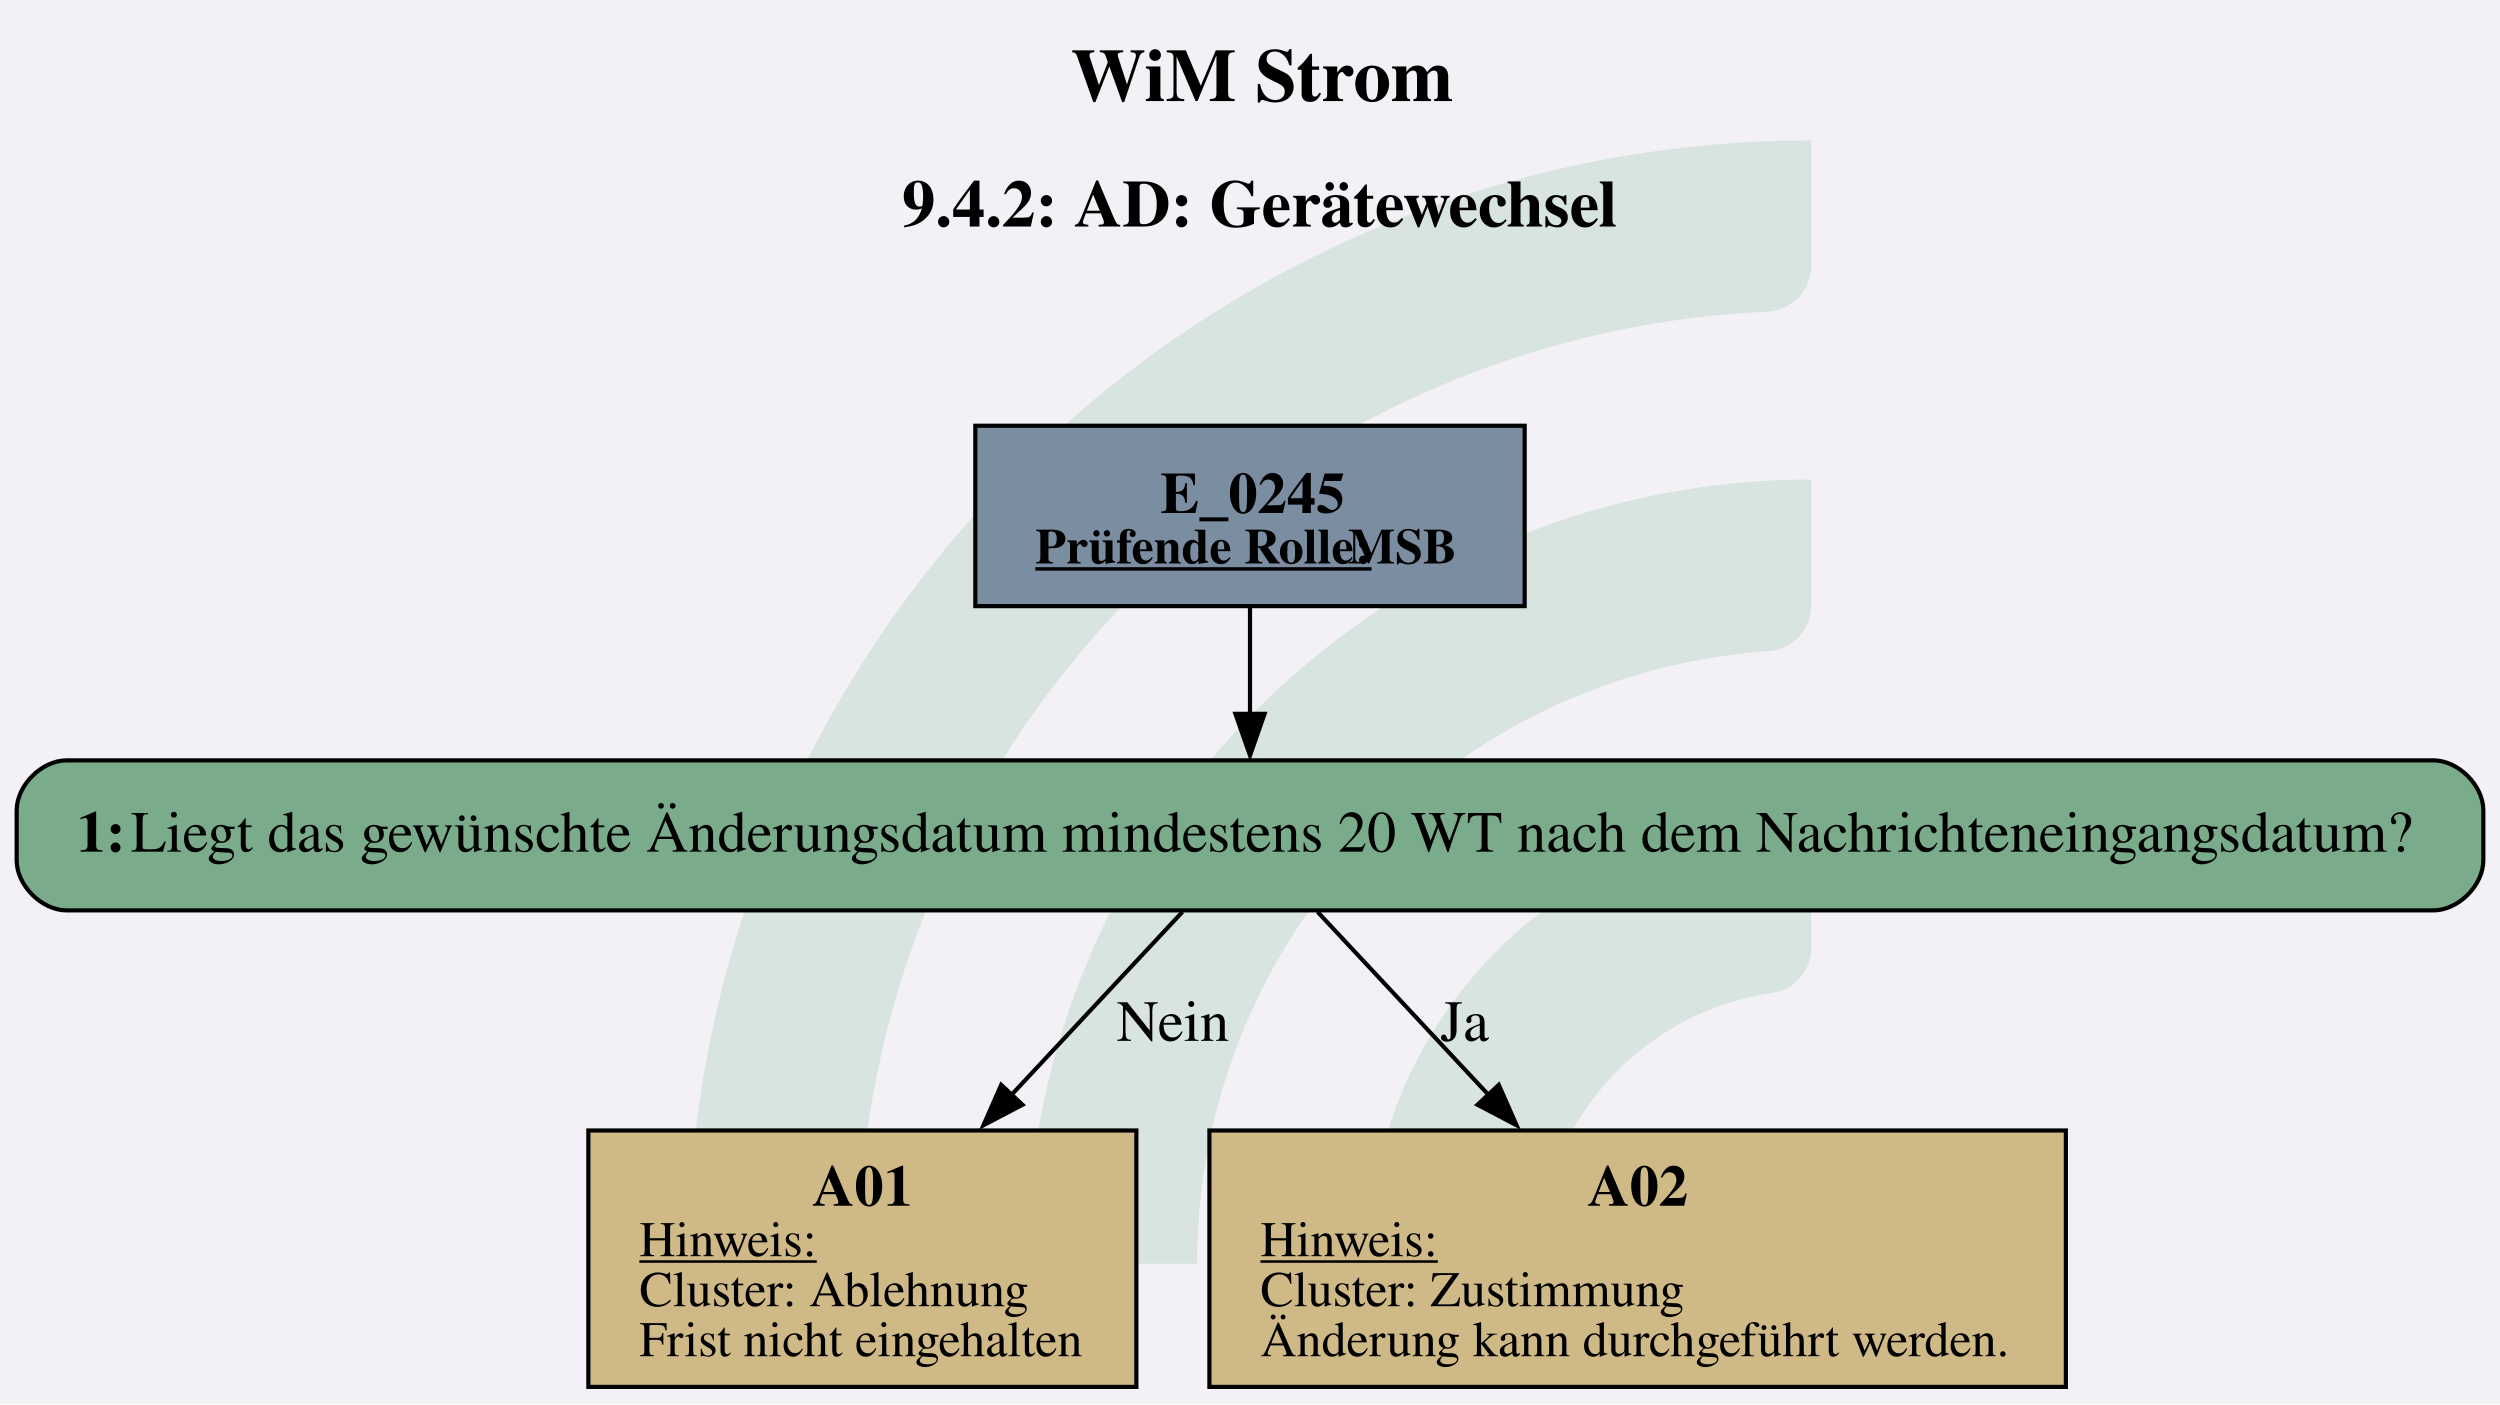
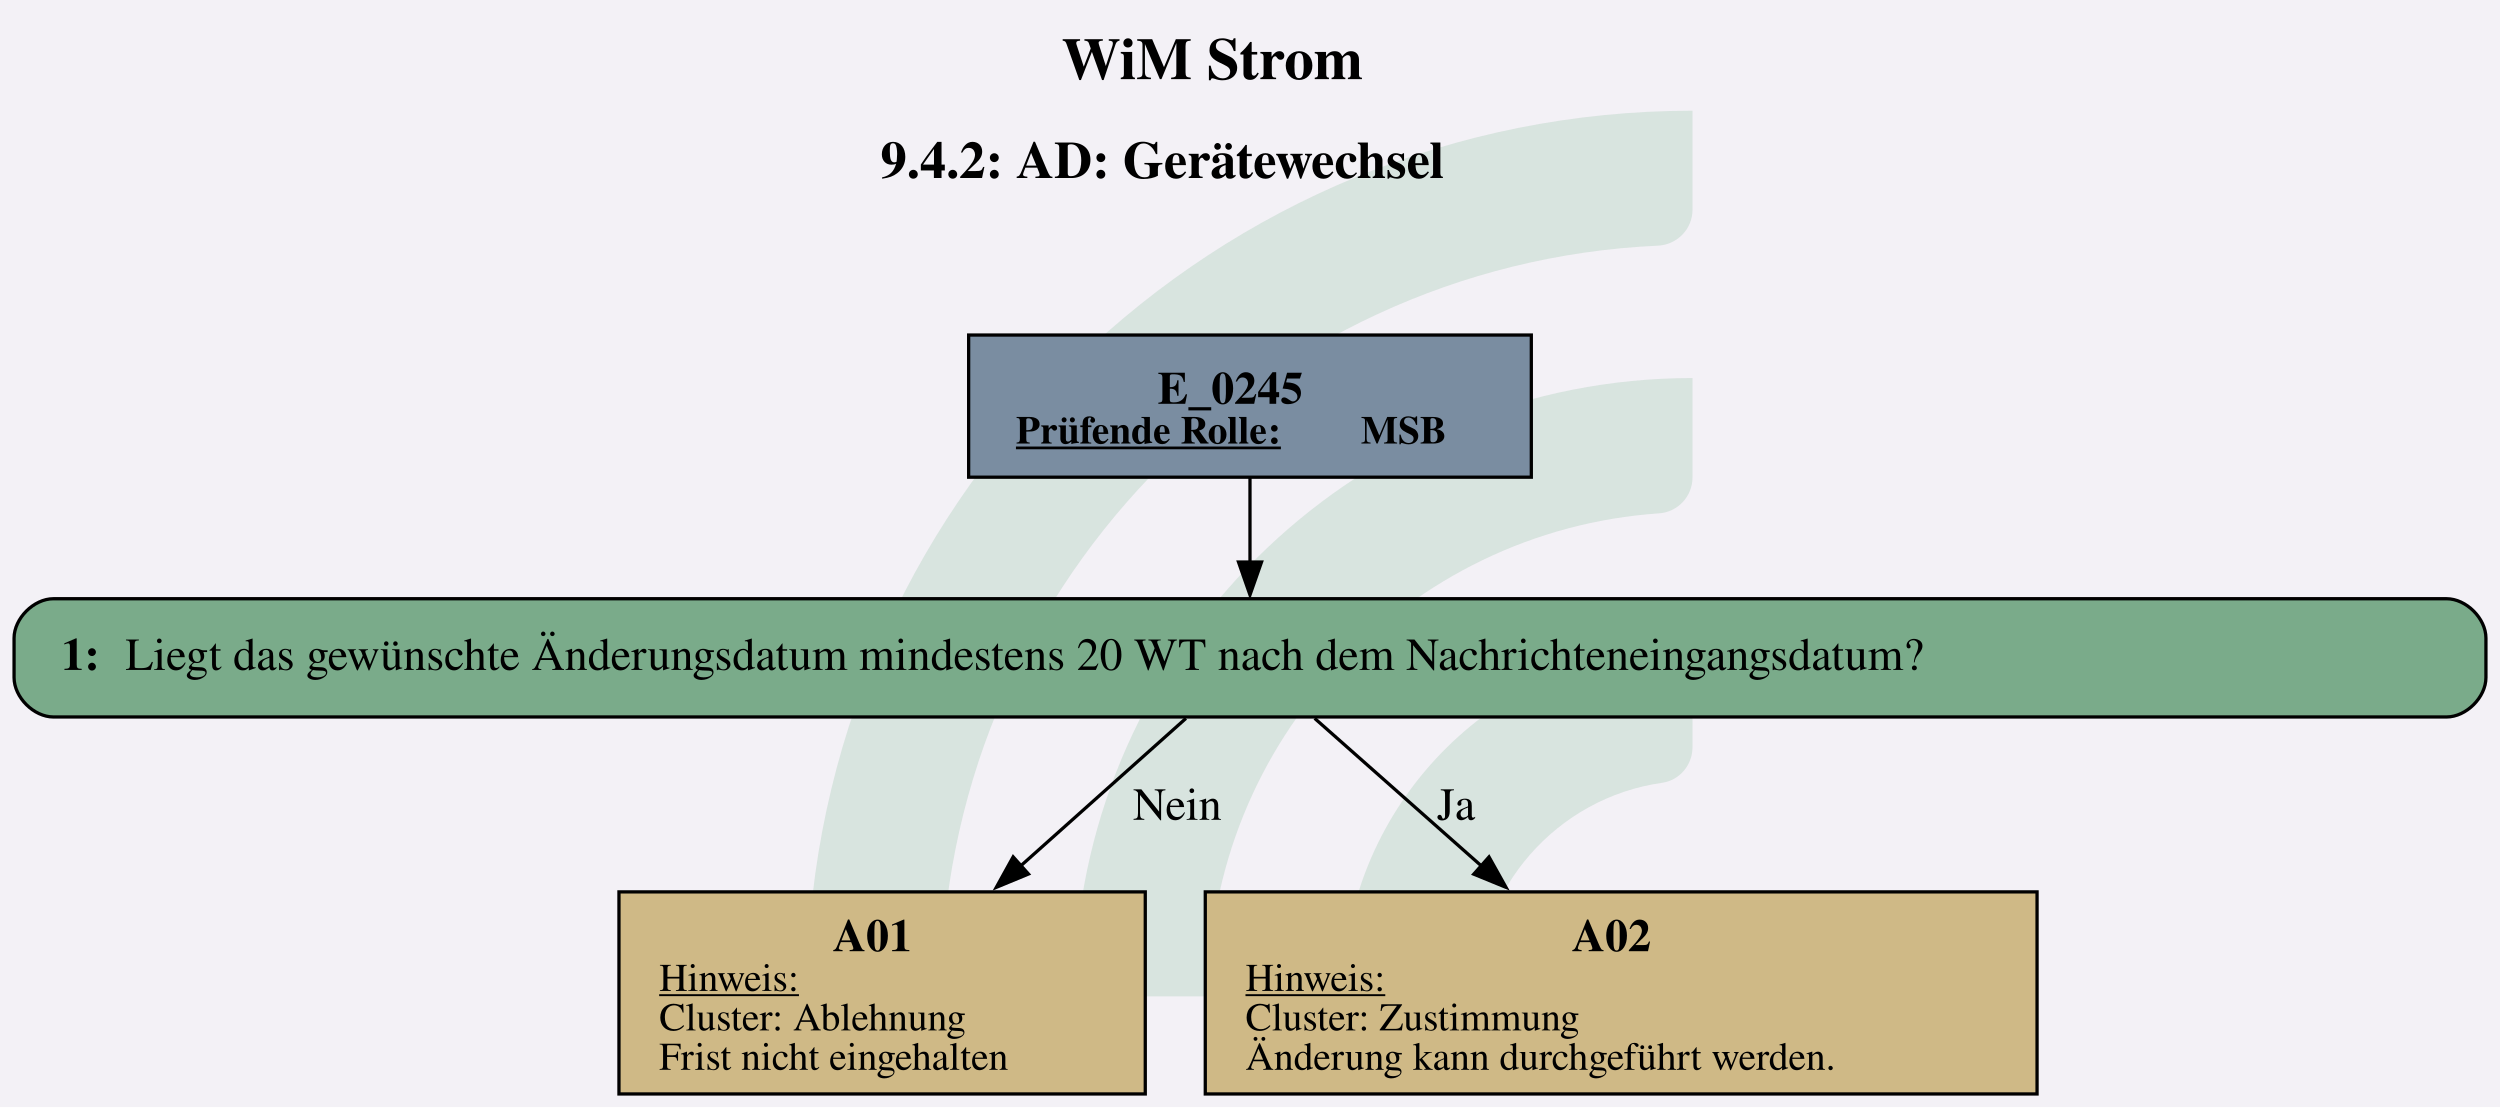
- <svg xmlns="http://www.w3.org/2000/svg" version="1.1" width="800.0px" viewBox="0 0 800.0 449.333" height="449.333px">
+ <svg xmlns="http://www.w3.org/2000/svg" version="1.1" width="1014.667px" viewBox="0 0 1014.667 449.333" height="449.333px">
  <g>
-     <svg version="1.1" width="800.0px" viewBox="0 0 800.0 449.333" height="449.333px">
-       <polygon fill="#f3f1f6" points="0,0 800.0,0 800.0,449.333 0,449.333" />
+     <svg version="1.1" width="1014.667px" viewBox="0 0 1014.667 449.333" height="449.333px">
+       <polygon fill="#f3f1f6" points="0,0 1014.667,0 1014.667,449.333 0,449.333" />
      <g>
-         <g transform="translate(220.4, 44.93333) scale(1 1) translate(0, 0) scale(2.032162 2.032162) ">
+         <g transform="translate(327.7333, 44.93333) scale(1 1) translate(0, 0) scale(2.032162 2.032162) ">
          <defs id="defs2">
            <clipPath clipPathUnits="userSpaceOnUse" id="clipPath23">
              <path d="M 0,568.156 H 579.236 V 0 H 0 Z" id="path21" />
            </clipPath>
          </defs>
          <g id="layer1" transform="translate(-16.54194,-55.30527)">
            <g id="g19" clip-path="url(#clipPath23)" transform="matrix(0.3527778,0,0,-0.3527778,0.01017023,243.7368)" style="opacity:0.2">
              <g id="g25" transform="translate(122.444,32.7195)">
                <path d="m 0,0 h -56.104 c -11,0 -19.898,9.123 -19.463,20.115 10.594,267.191 231.277,481.302 501.029,481.302 v -56.02 c 0,-10.98 -8.688,-19.892 -19.658,-20.393 C 180.29,414.697 0,228.005 0,0" style="fill:#6ead83;fill-opacity:1;fill-rule:nonzero;stroke:none" id="path27" />
              </g>
              <g id="g29" transform="translate(273.7828,32.7195)">
                <path d="m 0,0 h -55.926 c -11.228,0 -20.091,9.482 -19.435,20.69 10.744,183.439 163.389,329.388 349.485,329.388 v -56.263 c 0,-10.709 -8.273,-19.617 -18.957,-20.35 C 112.819,263.696 0,144.774 0,0" style="fill:#6ead83;fill-opacity:1;fill-rule:nonzero;stroke:none" id="path31" />
              </g>
              <g id="g33" transform="translate(425.7667,32.7195)">
                <path d="m 0,0 h -55.445 c -11.653,0 -20.604,10.17 -19.334,21.753 10.866,99.032 95.031,176.341 196.919,176.341 v -57.011 c 0,-10.046 -7.283,-18.755 -17.229,-20.165 C 45.688,112.522 0,61.497 0,0" style="fill:#6ead83;fill-opacity:1;fill-rule:nonzero;stroke:none" id="path35" />
              </g>
            </g>
          </g>
        </g>
-         <svg width="600pt" height="337pt" viewBox="0.00 0.00 599.80 336.60">
-           <g id="graph0" class="graph" transform="scale(1 1) rotate(0) translate(4 332.6)">
-             <text text-anchor="start" x="252.9" y="-308.5" font-family="Times,serif" font-weight="bold" font-size="18.00">WiM Strom</text>
-             <text text-anchor="start" x="212.4" y="-278.4" font-family="Times,serif" font-weight="bold" font-size="16.00">9.4.2: AD: Gerätewechsel</text>
+         <svg width="761pt" height="337pt" viewBox="0.00 0.00 760.55 337.05">
+           <g id="graph0" class="graph" transform="scale(1 1) rotate(0) translate(4 333.05)">
+             <text text-anchor="start" x="318.9" y="-308.95" font-family="Times,serif" font-weight="bold" font-size="18.00">WiM Strom</text>
+             <text text-anchor="start" x="263.77" y="-278.85" font-family="Times,serif" font-weight="bold" font-size="16.00">9.4.2: AD: Gerätewechsel</text>
            <g id="node1" class="node">
-               <polygon fill="#7a8da1" stroke="black" points="361.8,-230.6 230,-230.6 230,-187.32 361.8,-187.32 361.8,-230.6" />
-               <text text-anchor="start" x="274.4" y="-209.66" font-family="Times,serif" font-weight="bold" font-size="14.00">E_0245</text>
-               <text text-anchor="start" x="244.4" y="-197.56" font-family="Times,serif" font-weight="bold" text-decoration="underline" font-size="12.00">Prüfende Rolle:</text>
-               <text text-anchor="start" x="319.4" y="-197.56" font-family="Times,serif" font-weight="bold" font-size="12.00"> MSB</text>
+               <polygon fill="#7a8da1" stroke="black" points="461.92,-231.05 290.62,-231.05 290.62,-187.77 461.92,-187.77 461.92,-231.05" />
+               <text text-anchor="start" x="348.15" y="-210.11" font-family="Times,serif" font-weight="bold" font-size="14.00">E_0245</text>
+               <text text-anchor="start" x="305.02" y="-198.01" font-family="Times,serif" font-weight="bold" text-decoration="underline" font-size="12.00">Prüfende Rolle:</text>
+               <text text-anchor="start" x="410.02" y="-198.01" font-family="Times,serif" font-weight="bold" font-size="12.00"> MSB</text>
            </g>
            <g id="node2" class="node">
-               <path fill="#7aab8a" stroke="black" d="M579.8,-150.32C579.8,-150.32 12,-150.32 12,-150.32 6,-150.32 0,-144.32 0,-138.32 0,-138.32 0,-126.32 0,-126.32 0,-120.32 6,-114.32 12,-114.32 12,-114.32 579.8,-114.32 579.8,-114.32 585.8,-114.32 591.8,-120.32 591.8,-126.32 591.8,-126.32 591.8,-138.32 591.8,-138.32 591.8,-144.32 585.8,-150.32 579.8,-150.32" />
-               <text text-anchor="start" x="14.4" y="-128.42" font-family="Times,serif" font-weight="bold" font-size="14.00">1: </text>
-               <text text-anchor="start" x="27.4" y="-128.42" font-family="Times,serif" font-size="14.00">Liegt das gewünschte Änderungsdatum mindestens 20 WT nach dem Nachrichteneingangsdatum?</text>
+               <path fill="#7aab8a" stroke="black" d="M740.55,-150.77C740.55,-150.77 12,-150.77 12,-150.77 6,-150.77 0,-144.77 0,-138.77 0,-138.77 0,-126.77 0,-126.77 0,-120.77 6,-114.77 12,-114.77 12,-114.77 740.55,-114.77 740.55,-114.77 746.55,-114.77 752.55,-120.77 752.55,-126.77 752.55,-126.77 752.55,-138.77 752.55,-138.77 752.55,-144.77 746.55,-150.77 740.55,-150.77" />
+               <text text-anchor="start" x="14.4" y="-129.09" font-family="Times,serif" font-weight="bold" font-size="14.00">1: </text>
+               <text text-anchor="start" x="33.9" y="-129.09" font-family="Times,serif" font-size="14.00">Liegt das gewünschte Änderungsdatum mindestens 20 WT nach dem Nachrichteneingangsdatum?</text>
            </g>
            <g id="edge1" class="edge">
-               <path fill="none" stroke="black" d="M295.9,-187.17C295.9,-179.13 295.9,-169.81 295.9,-161.21" />
-               <polygon fill="black" stroke="black" points="299.4,-161.48 295.9,-151.48 292.4,-161.48 299.4,-161.48" />
+               <path fill="none" stroke="black" d="M376.27,-187.62C376.27,-179.58 376.27,-170.26 376.27,-161.66" />
+               <polygon fill="black" stroke="black" points="379.78,-161.93 376.27,-151.93 372.78,-161.93 379.78,-161.93" />
            </g>
            <g id="node3" class="node">
-               <polygon fill="#cfb986" stroke="black" points="268.64,-61.52 137.16,-61.52 137.16,0 268.64,0 268.64,-61.52" />
-               <text text-anchor="start" x="190.9" y="-43.46" font-family="Times,serif" font-weight="bold" font-size="14.00">A01</text>
-               <text text-anchor="start" x="149.4" y="-31.36" font-family="Times,serif" text-decoration="underline" font-size="12.00">Hinweis:</text>
-               <text text-anchor="start" x="149.4" y="-19.36" font-family="Times,serif" font-size="12.00">Cluster: Ablehnung</text>
-               <text text-anchor="start" x="149.4" y="-7.36" font-family="Times,serif" font-size="12.00">Frist nicht eingehalten</text>
+               <polygon fill="#cfb986" stroke="black" points="344.39,-61.52 184.16,-61.52 184.16,0 344.39,0 344.39,-61.52" />
+               <text text-anchor="start" x="249.27" y="-43.46" font-family="Times,serif" font-weight="bold" font-size="14.00">A01</text>
+               <text text-anchor="start" x="196.4" y="-31.36" font-family="Times,serif" text-decoration="underline" font-size="12.00">Hinweis:</text>
+               <text text-anchor="start" x="196.4" y="-19.36" font-family="Times,serif" font-size="12.00">Cluster: Ablehnung</text>
+               <text text-anchor="start" x="196.4" y="-7.36" font-family="Times,serif" font-size="12.00">Frist nicht eingehalten</text>
            </g>
            <g id="edge2" class="edge">
-               <path fill="none" stroke="black" d="M279.7,-113.98C268.27,-101.74 252.5,-84.86 238.23,-69.59" />
-               <polygon fill="black" stroke="black" points="241.32,-67.69 231.94,-62.77 236.21,-72.47 241.32,-67.69" />
-               <text text-anchor="middle" x="277.4" y="-83.02" font-family="Times,serif" font-size="14.00">Nein</text>
+               <path fill="none" stroke="black" d="M356.77,-114.35C342.74,-101.83 323.32,-84.48 305.88,-68.91" />
+               <polygon fill="black" stroke="black" points="308.83,-66.96 299.04,-62.91 304.17,-72.18 308.83,-66.96" />
+               <text text-anchor="middle" x="354.15" y="-83.47" font-family="Times,serif" font-size="14.00">Nein</text>
            </g>
            <g id="node4" class="node">
-               <polygon fill="#cfb986" stroke="black" points="491.64,-61.52 286.16,-61.52 286.16,0 491.64,0 491.64,-61.52" />
-               <text text-anchor="start" x="376.9" y="-43.46" font-family="Times,serif" font-weight="bold" font-size="14.00">A02</text>
-               <text text-anchor="start" x="298.4" y="-31.36" font-family="Times,serif" text-decoration="underline" font-size="12.00">Hinweis:</text>
-               <text text-anchor="start" x="298.4" y="-19.36" font-family="Times,serif" font-size="12.00">Cluster: Zustimmung</text>
-               <text text-anchor="start" x="298.4" y="-7.36" font-family="Times,serif" font-size="12.00">Änderung kann durchgeführt werden.</text>
+               <polygon fill="#cfb986" stroke="black" points="615.89,-61.52 362.66,-61.52 362.66,0 615.89,0 615.89,-61.52" />
+               <text text-anchor="start" x="474.27" y="-43.46" font-family="Times,serif" font-weight="bold" font-size="14.00">A02</text>
+               <text text-anchor="start" x="374.9" y="-31.36" font-family="Times,serif" text-decoration="underline" font-size="12.00">Hinweis:</text>
+               <text text-anchor="start" x="374.9" y="-19.36" font-family="Times,serif" font-size="12.00">Cluster: Zustimmung</text>
+               <text text-anchor="start" x="374.9" y="-7.36" font-family="Times,serif" font-size="12.00">Änderung kann durchgeführt werden.</text>
            </g>
            <g id="edge3" class="edge">
-               <path fill="none" stroke="black" d="M312.1,-113.98C323.53,-101.74 339.3,-84.86 353.57,-69.59" />
-               <polygon fill="black" stroke="black" points="355.59,-72.47 359.86,-62.77 350.48,-67.69 355.59,-72.47" />
-               <text text-anchor="middle" x="347.4" y="-83.02" font-family="Times,serif" font-size="14.00">Ja</text>
+               <path fill="none" stroke="black" d="M395.96,-114.35C410.11,-101.83 429.71,-84.48 447.3,-68.91" />
+               <polygon fill="black" stroke="black" points="449.04,-72.16 454.21,-62.91 444.4,-66.92 449.04,-72.16" />
+               <text text-anchor="middle" x="439.02" y="-83.47" font-family="Times,serif" font-size="14.00">Ja</text>
            </g>
          </g>
        </svg>
      </g>
    </svg>
  </g>
</svg>
